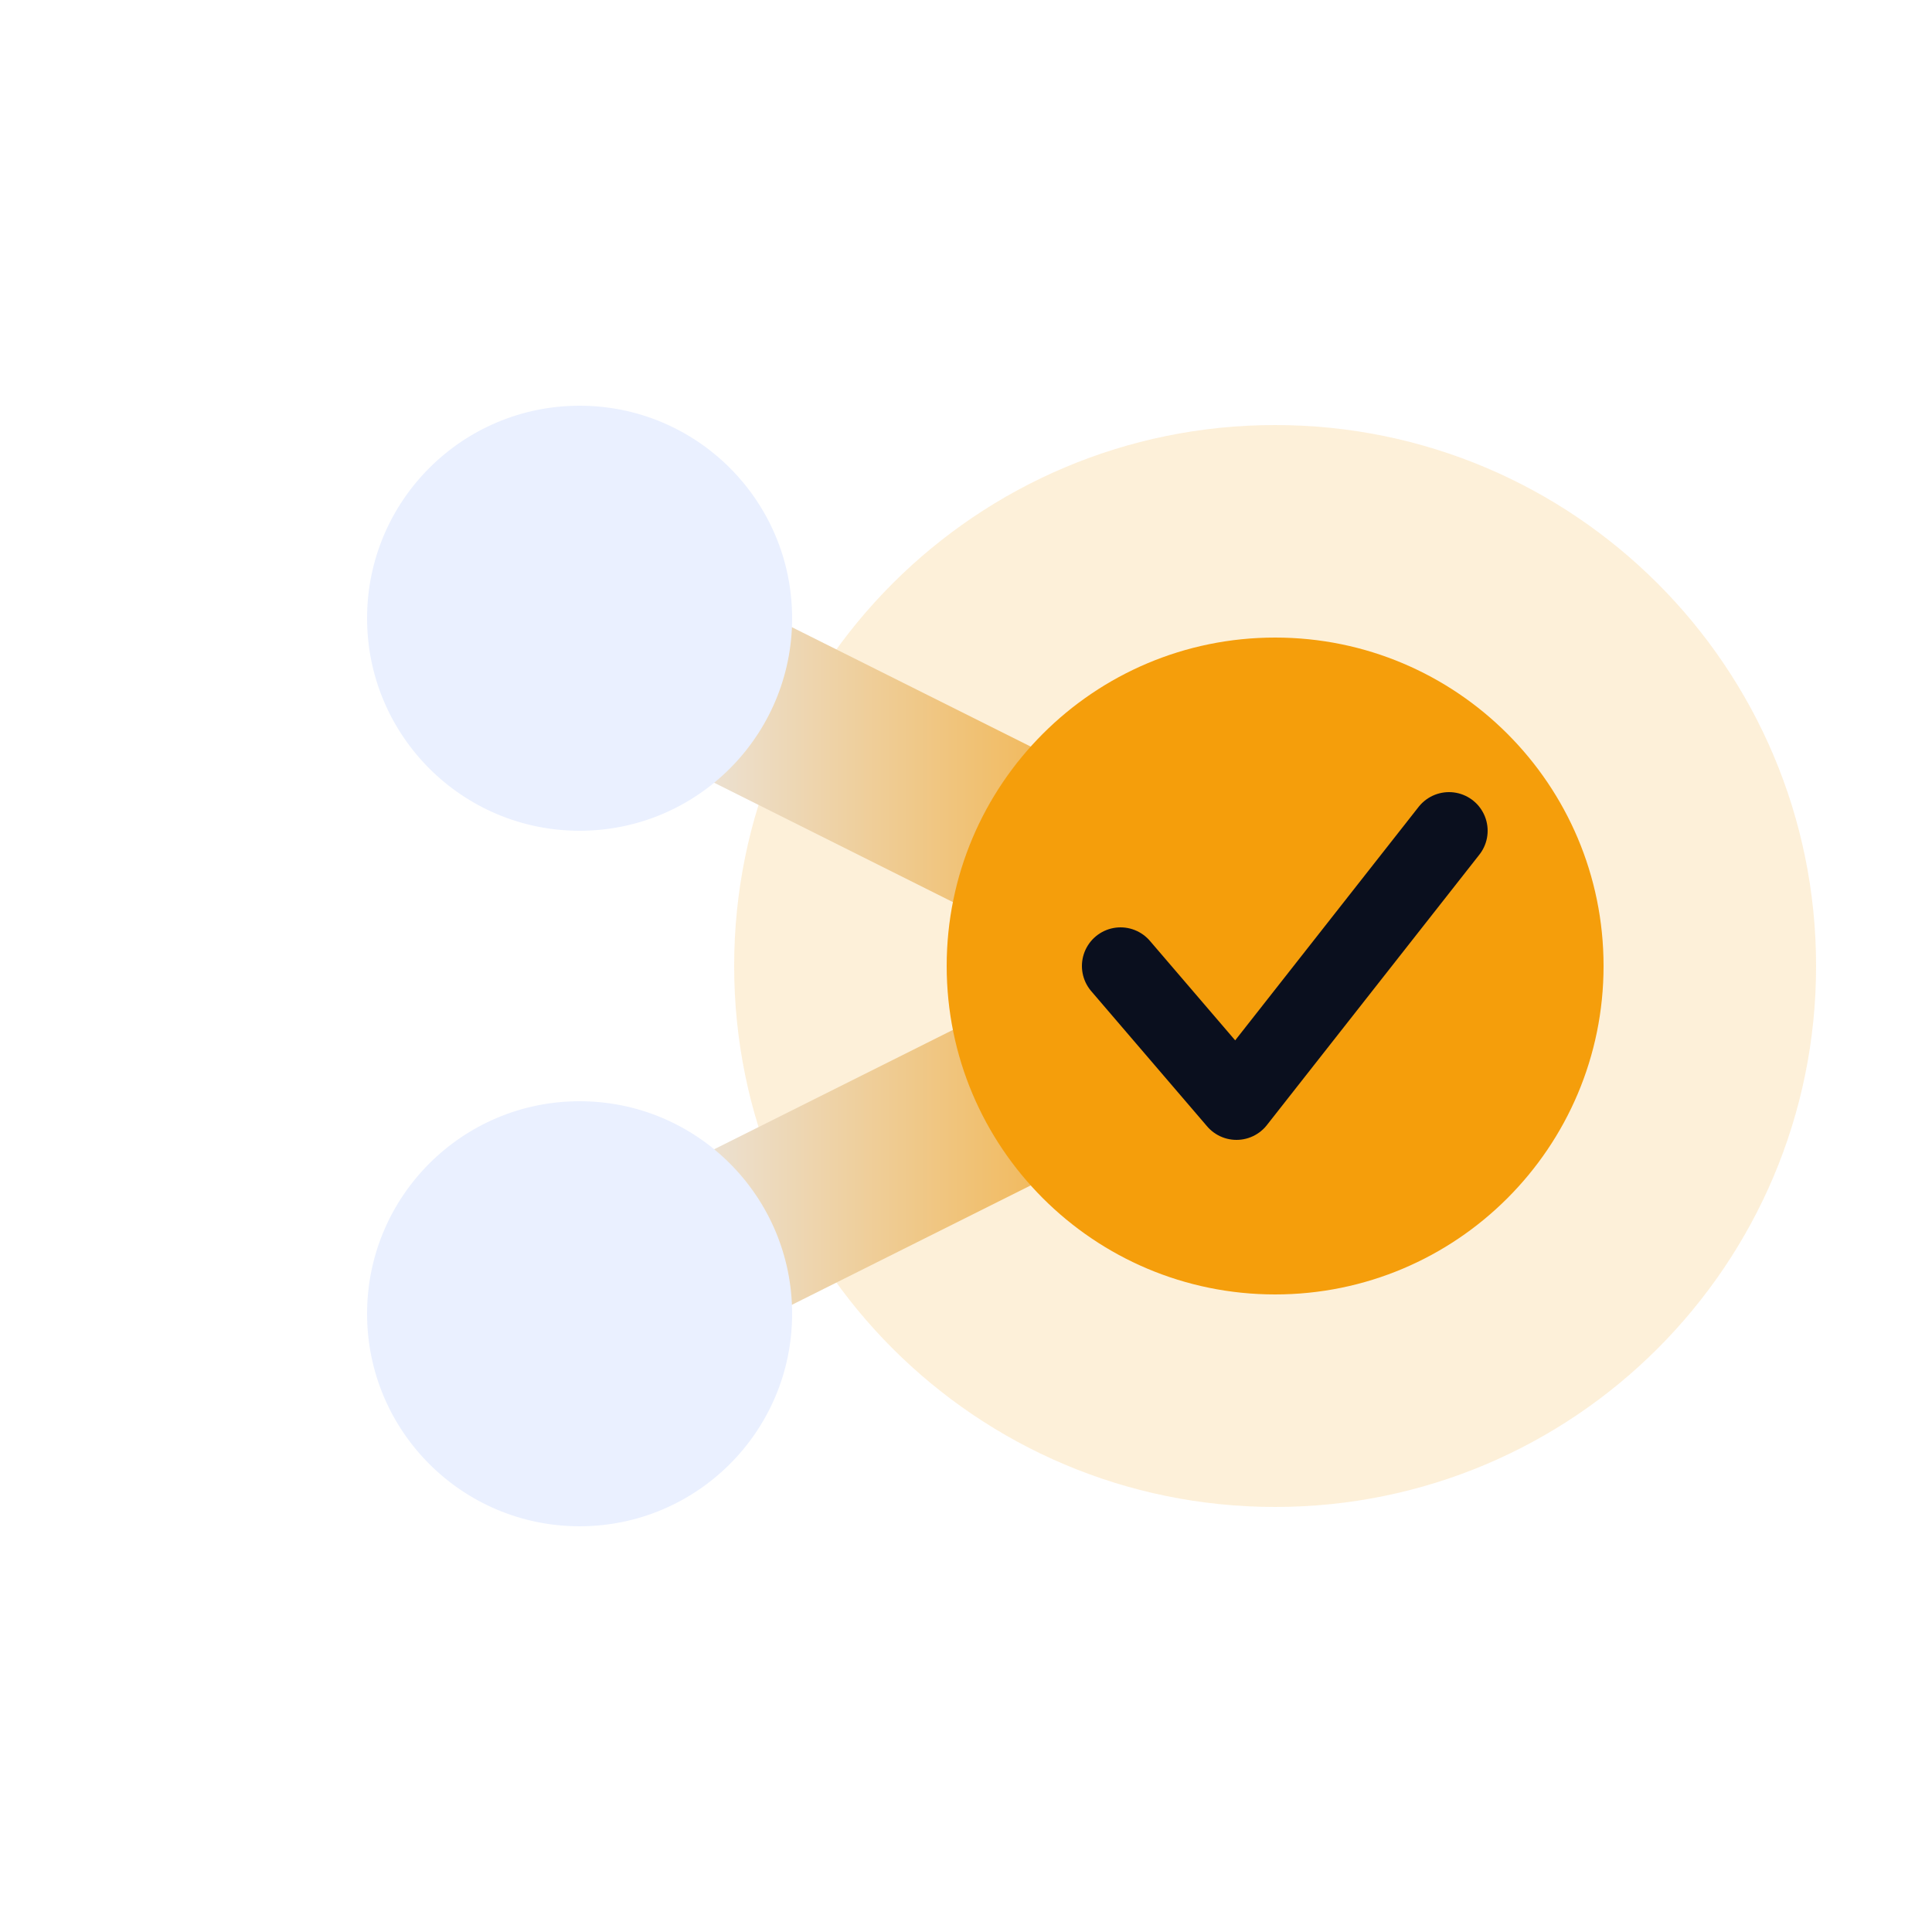
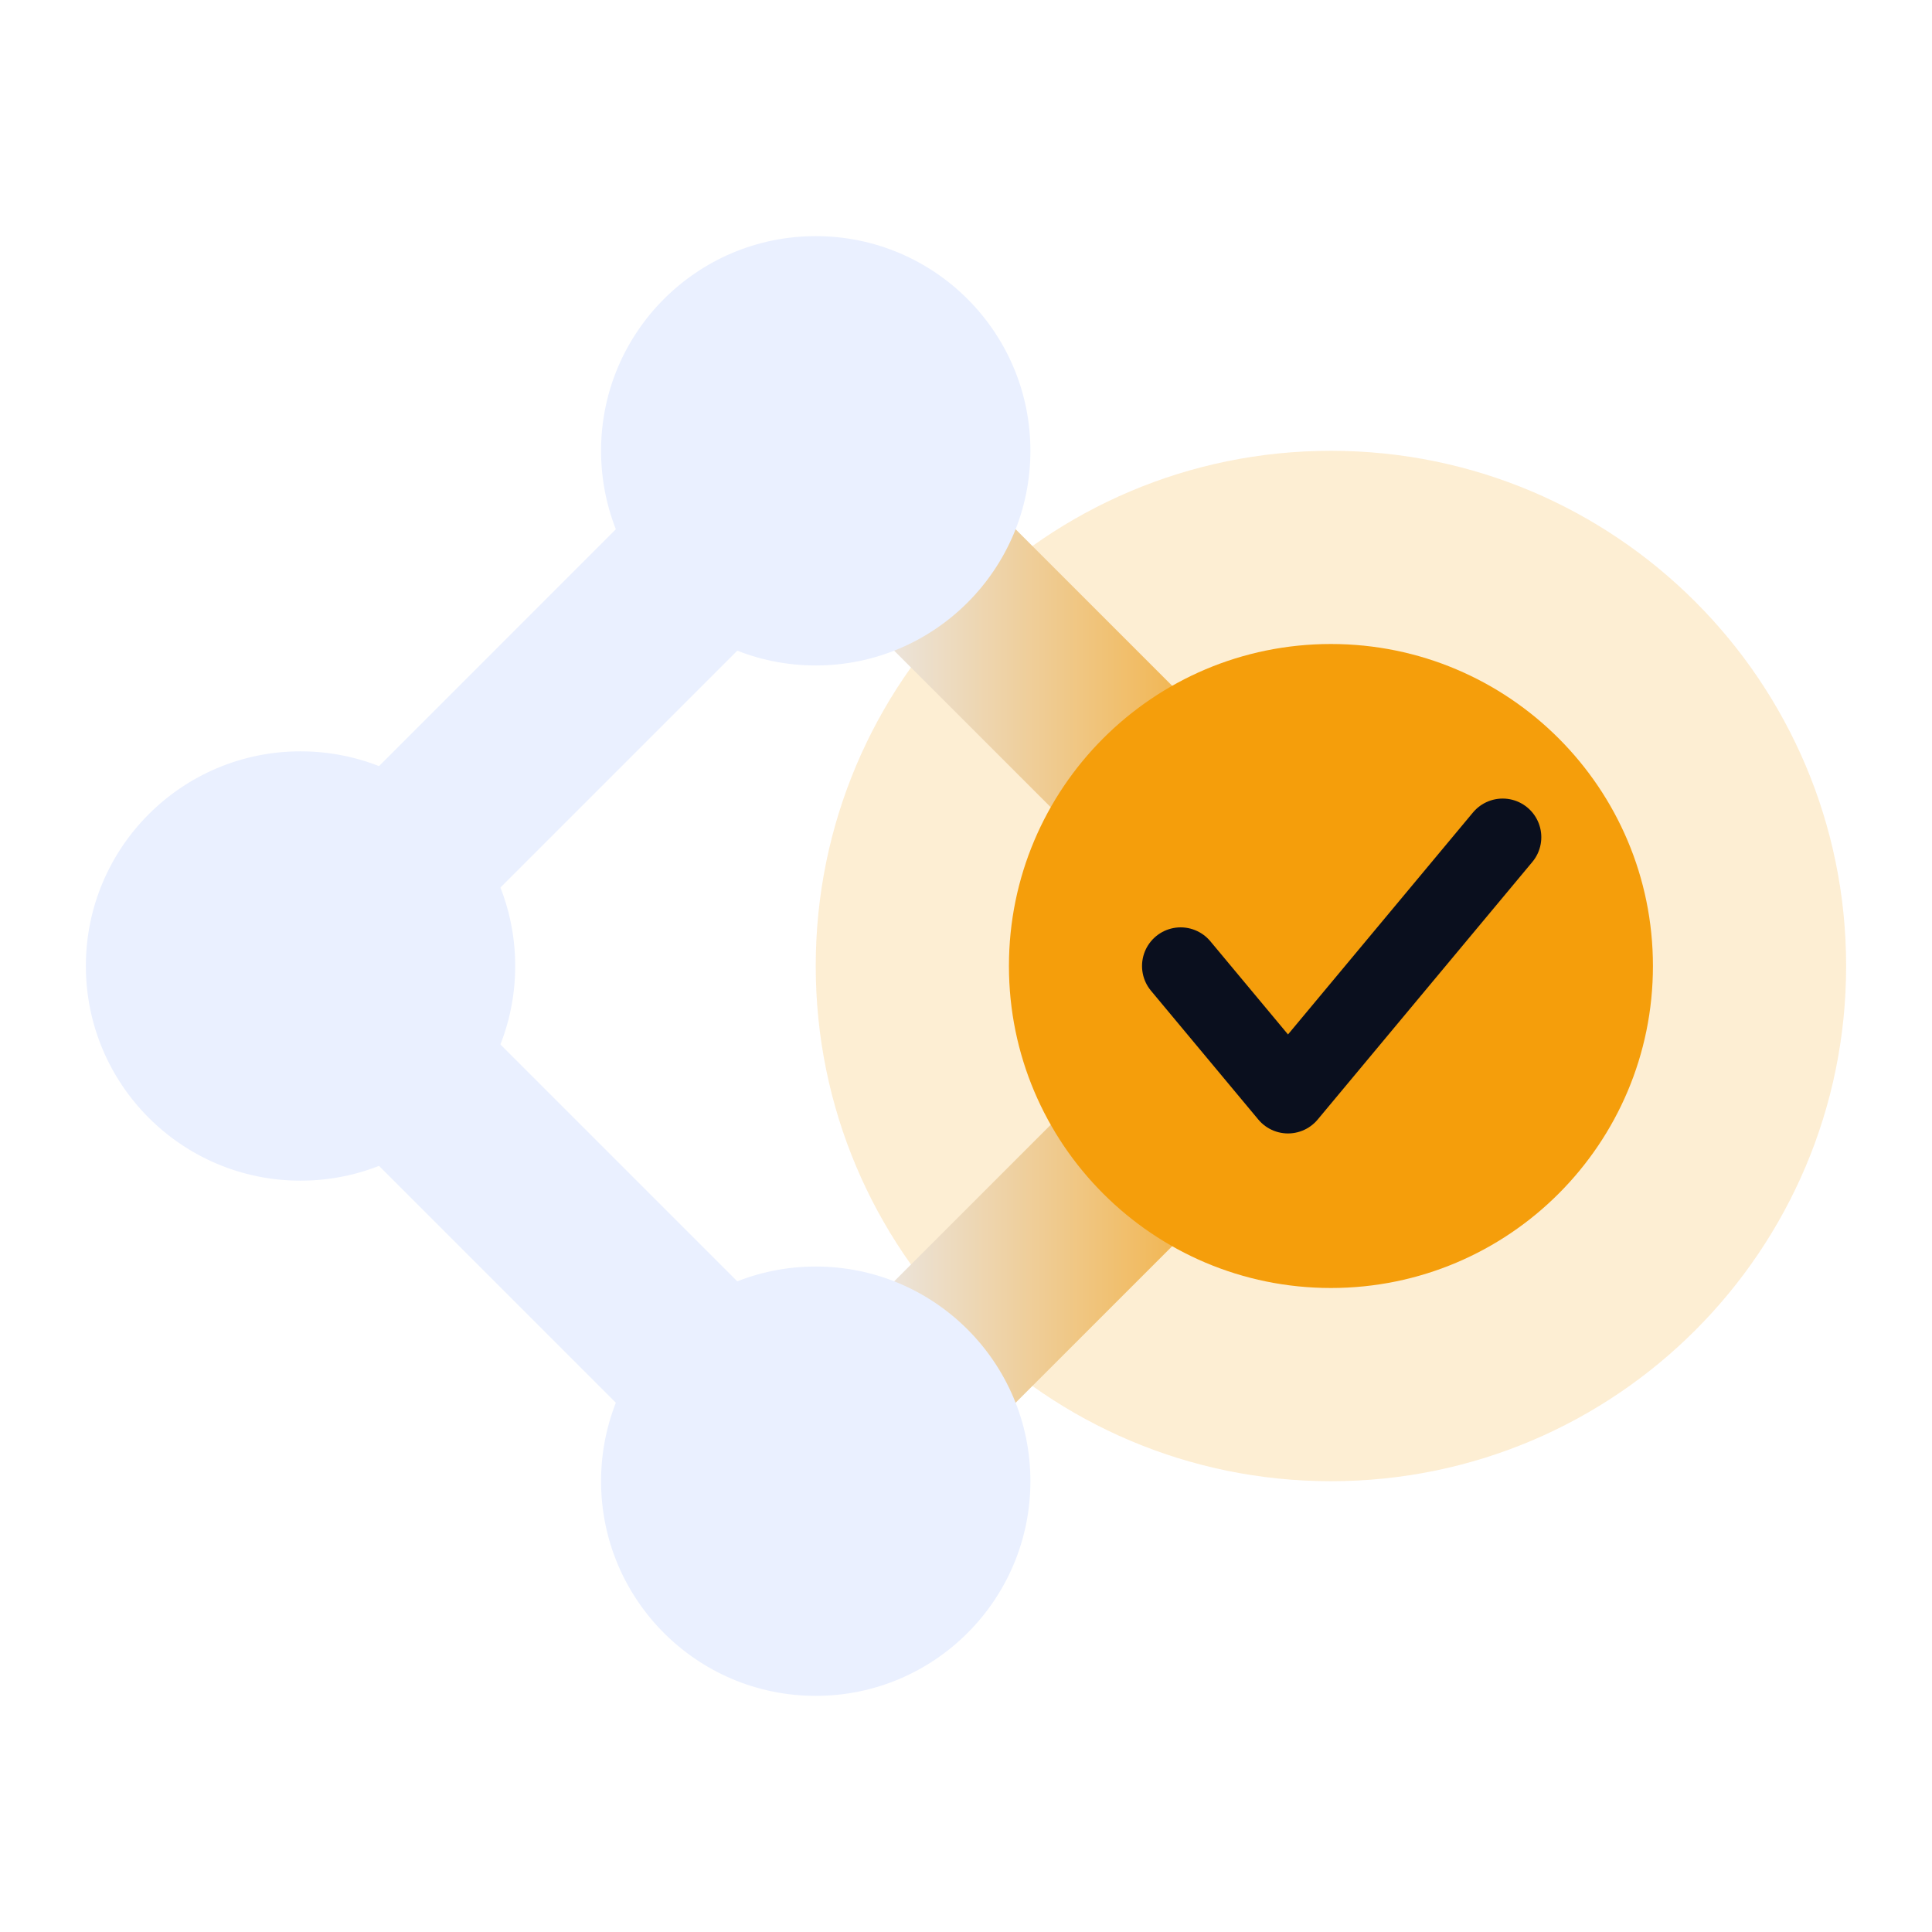
- <svg xmlns="http://www.w3.org/2000/svg" viewBox="0 0 100 100" role="img" aria-label="AI Forge">
+ <svg xmlns="http://www.w3.org/2000/svg" viewBox="22 5 90 90" role="img" aria-label="AI Forge">
  <defs>
    <linearGradient id="cMark" x1="0" y1="0" x2="1" y2="0">
      <stop offset="0" stop-color="#eaf0ff" />
      <stop offset="1" stop-color="#f59e0b" />
    </linearGradient>
  </defs>
-   <circle cx="66" cy="50" r="28" fill="#f59e0b" opacity="0.16" />
-   <g stroke="url(#cMark)" stroke-width="9" stroke-linecap="round">
-     <line x1="30" y1="32" x2="66" y2="50" />
-     <line x1="30" y1="68" x2="66" y2="50" />
+   <circle cx="84" cy="50" r="24" fill="#f59e0b" opacity="0.18" />
+   <g stroke="#eaf0ff" stroke-width="8" stroke-linecap="round">
+     <line x1="36" y1="50" x2="60" y2="26" />
+     <line x1="36" y1="50" x2="60" y2="74" />
  </g>
-   <circle cx="30" cy="32" r="11" fill="#eaf0ff" />
-   <circle cx="30" cy="68" r="11" fill="#eaf0ff" />
-   <circle cx="66" cy="50" r="17" fill="#f59e0b" />
-   <path d="M58 50 L64 57 L75 43" fill="none" stroke="#0a0f1e" stroke-width="4" stroke-linecap="round" stroke-linejoin="round" />
+   <g stroke="url(#cMark)" stroke-width="8" stroke-linecap="round">
+     <line x1="60" y1="26" x2="84" y2="50" />
+     <line x1="60" y1="74" x2="84" y2="50" />
+   </g>
+   <circle cx="36" cy="50" r="10" fill="#eaf0ff" />
+   <circle cx="60" cy="26" r="10" fill="#eaf0ff" />
+   <circle cx="60" cy="74" r="10" fill="#eaf0ff" />
+   <circle cx="84" cy="50" r="15" fill="#f59e0b" />
+   <path d="M77 50 L82 56 L92 44" fill="none" stroke="#0a0f1e" stroke-width="3.6" stroke-linecap="round" stroke-linejoin="round" />
</svg>
